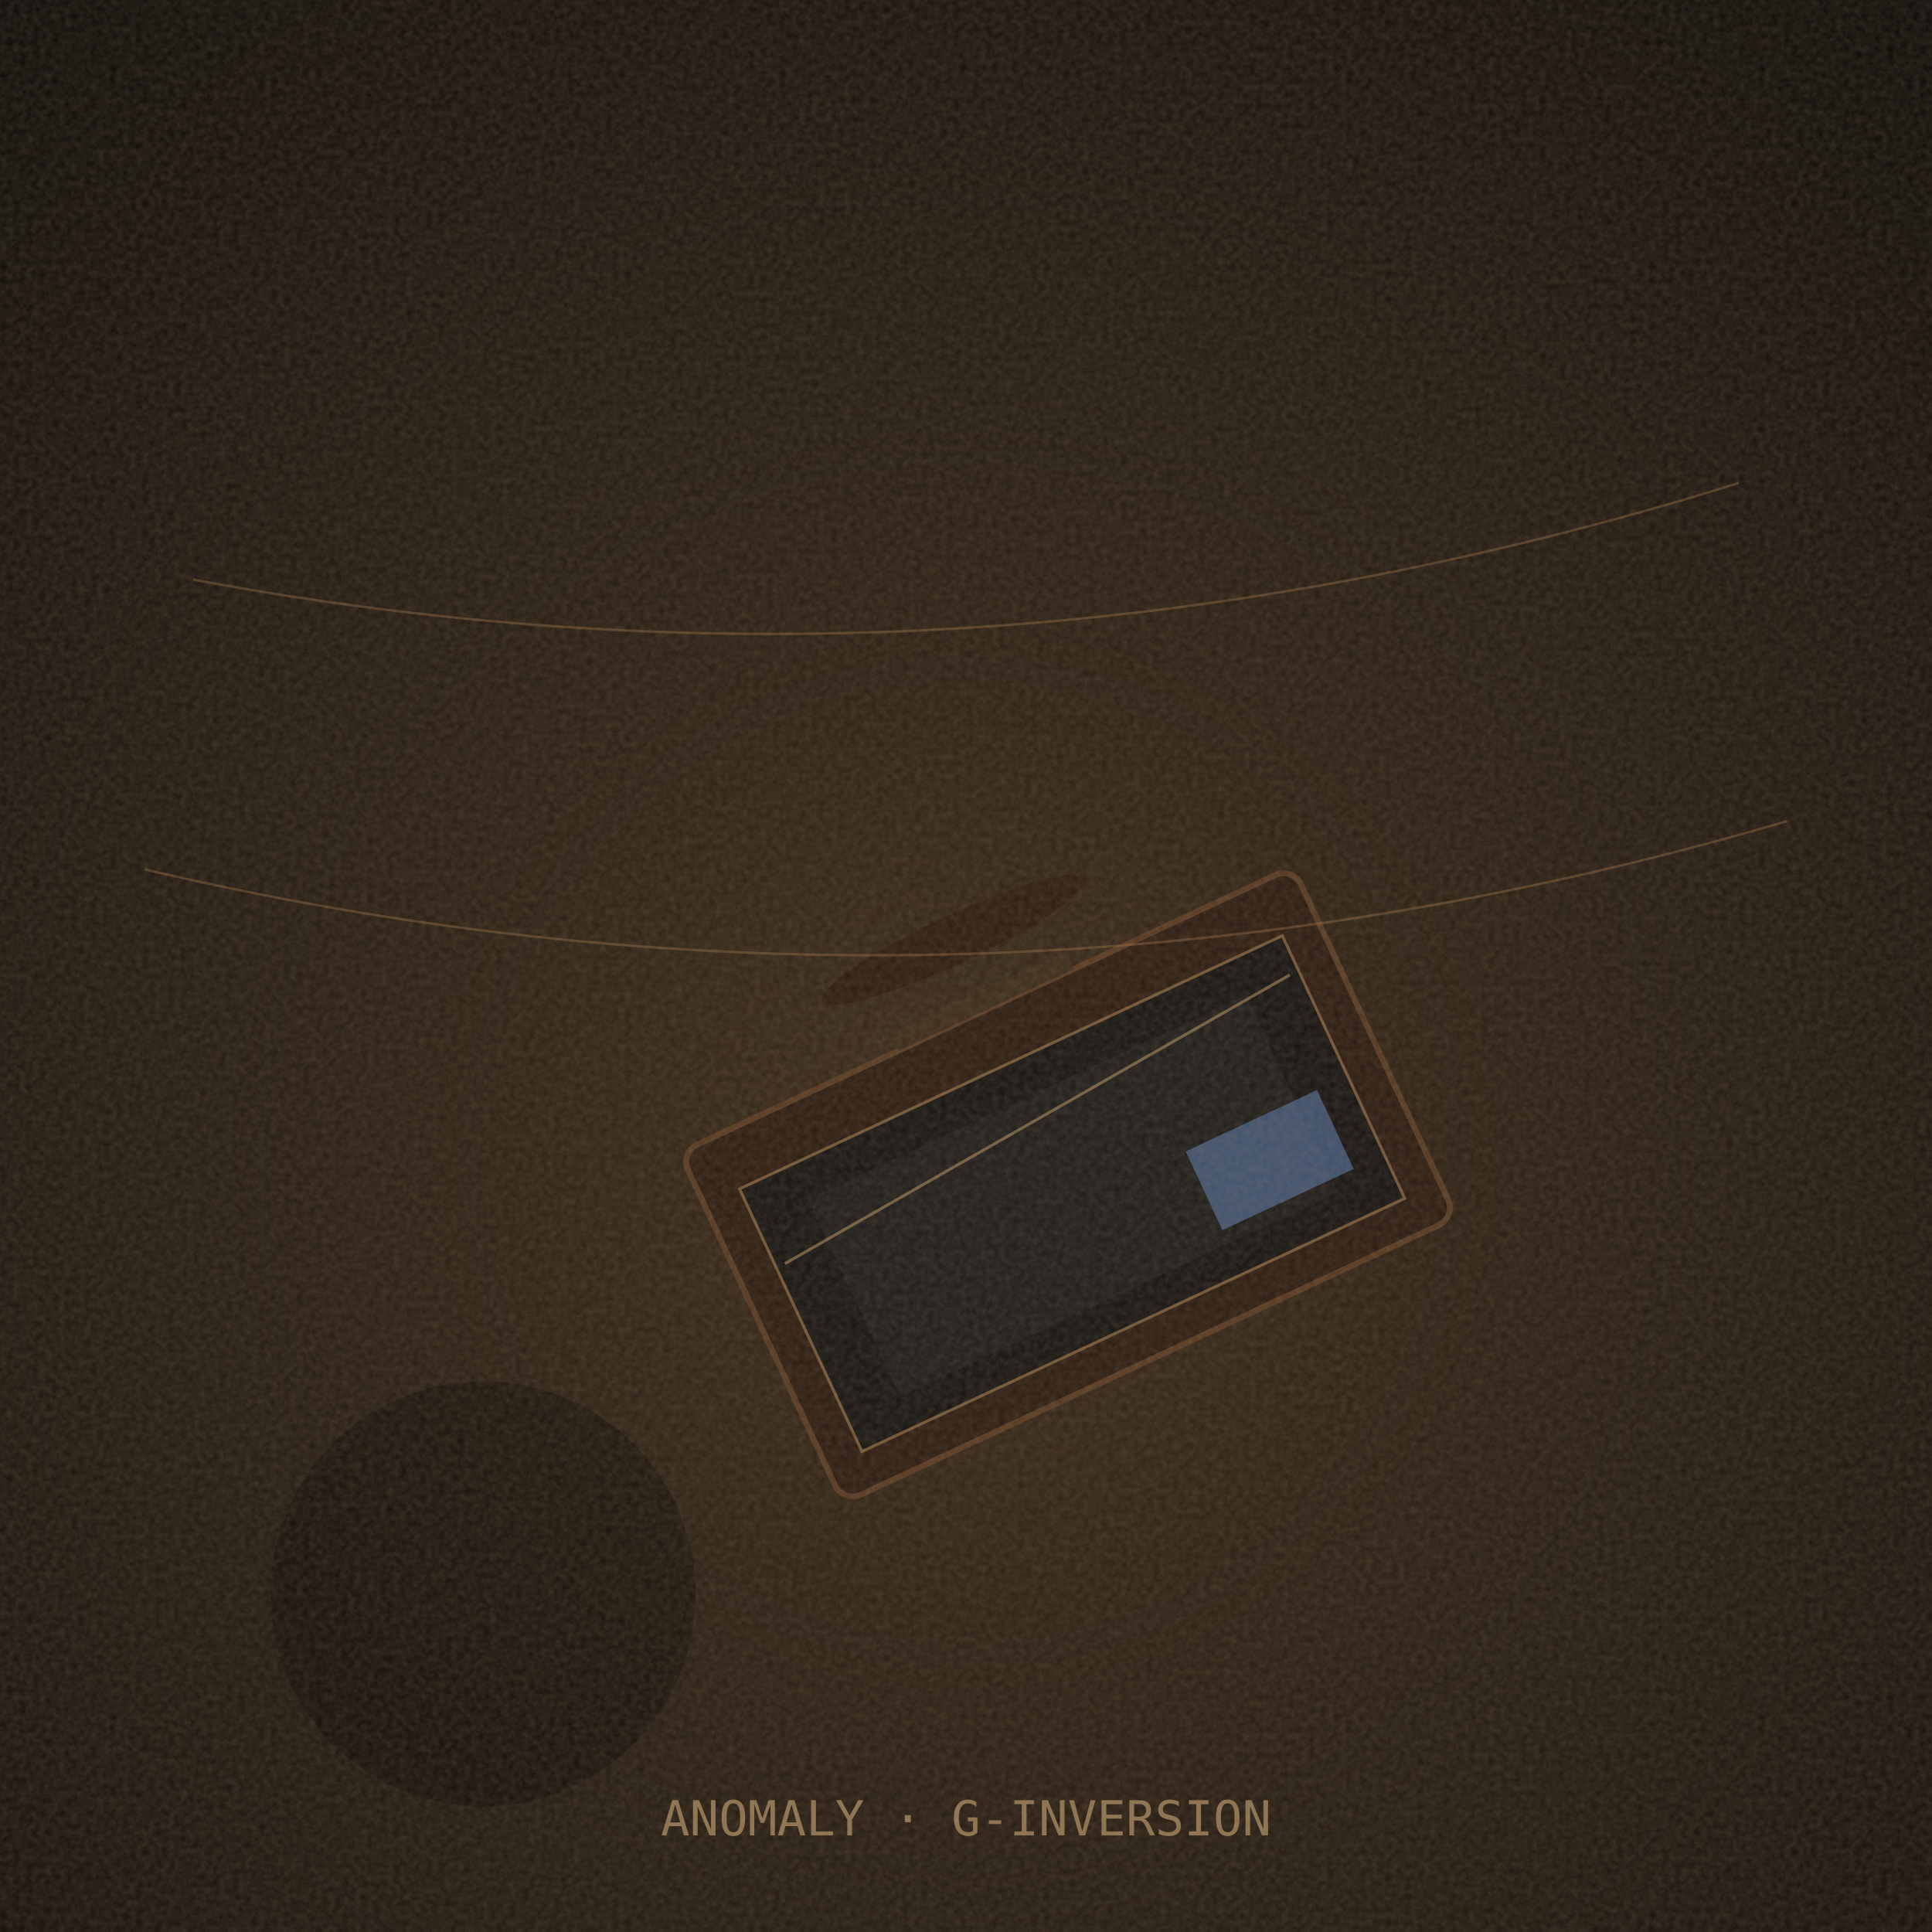
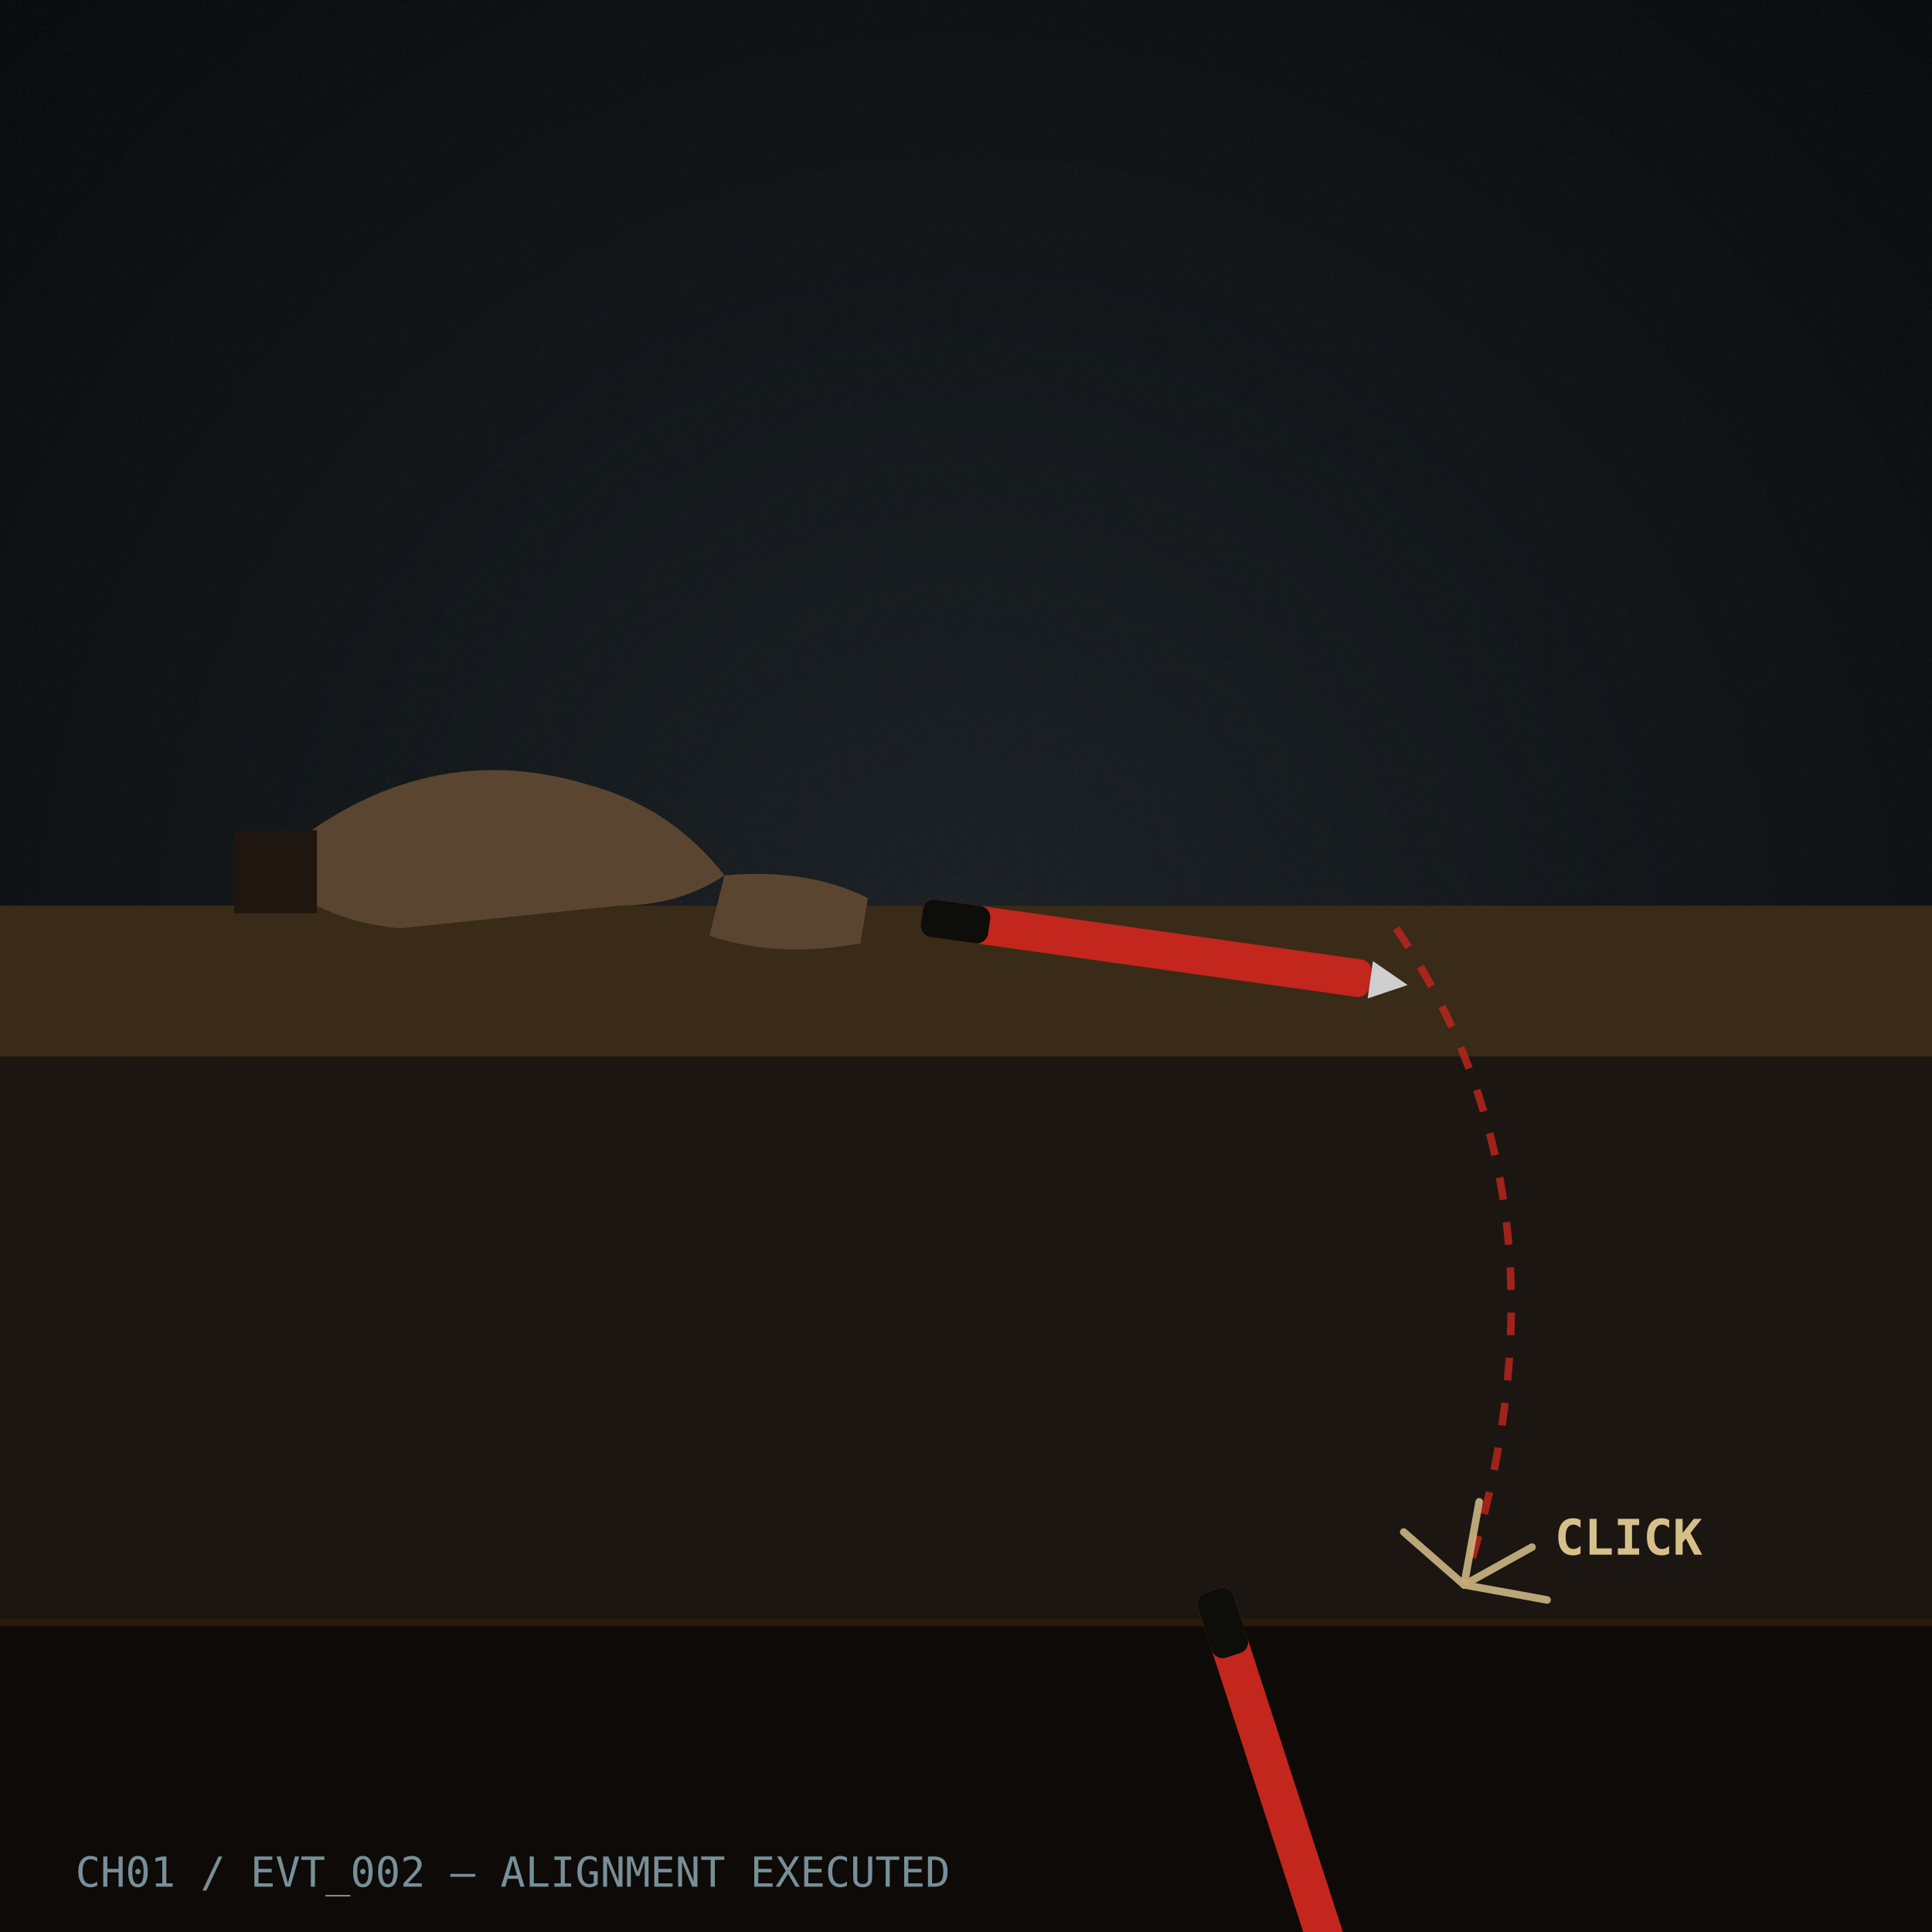
- <svg xmlns="http://www.w3.org/2000/svg" viewBox="0 0 400 400">
+ <svg xmlns="http://www.w3.org/2000/svg" viewBox="0 0 512 512" role="img" aria-label="First Alignment - hand nudges the pen, pen rolls and impacts the floor">
  <defs>
-     <radialGradient id="g2" cx="50%" cy="60%" r="80%">
-       <stop offset="0%" stop-color="#3a2a1a" />
-       <stop offset="100%" stop-color="#0a0806" />
+     <radialGradient id="b2" cx="50%" cy="50%" r="80%">
+       <stop offset="0%" stop-color="#1c2226" />
+       <stop offset="100%" stop-color="#06080a" />
    </radialGradient>
-     <filter id="n2">
-       <feTurbulence type="fractalNoise" baseFrequency="0.75" numOctaves="3" />
-       <feColorMatrix values="0 0 0 0 0.4 0 0 0 0 0.3 0 0 0 0 0.2 0 0 0 0.24 0" />
+     <filter id="grain2">
+       <feTurbulence baseFrequency="0.9" numOctaves="2" />
+       <feColorMatrix values="0 0 0 0 0.05 0 0 0 0 0.05 0 0 0 0 0.05 0 0 0 0.18 0" />
    </filter>
  </defs>
-   <rect width="400" height="400" fill="url(#g2)" />
-   <g transform="translate(200 200) rotate(155)" opacity="0.9">
-     <rect x="-70" y="-90" width="140" height="80" rx="4" fill="#2a1a10" stroke="#5a3a22" stroke-width="1.2" />
-     <rect x="-62" y="-82" width="124" height="60" fill="#111" stroke="#7a5a3a" stroke-width="0.6" />
-     <rect x="-50" y="-75" width="100" height="45" fill="#1a1a1a" />
-     <rect x="-20" y="-10" width="40" height="4" fill="#3a2a1a" />
-     <ellipse cx="0" cy="6" rx="30" ry="5" fill="#2a1a10" />
-     <rect x="-55" y="-72" width="30" height="18" fill="#5070a0" opacity="0.7" />
-     <line x1="-60" y1="-30" x2="60" y2="-40" stroke="#f0c080" stroke-width="0.6" opacity="0.45" />
+   <rect width="512" height="512" fill="url(#b2)" />
+   <rect width="512" height="512" filter="url(#grain2)" opacity="0.55" />
+   <rect x="0" y="240" width="512" height="40" fill="#3a2a18" />
+   <rect x="0" y="280" width="512" height="232" fill="#1c1612" />
+   <rect x="0" y="430" width="512" height="82" fill="#0d0a07" />
+   <line x1="0" y1="430" x2="512" y2="430" stroke="#2a1a0a" stroke-width="2" />
+   <g transform="translate(70,170)">
+     <path d="M0 60 q40 -36 86 -22 q22 6 36 24 q-12 8 -28 8 l-58 6 q-22 -2 -36 -16 z" fill="#5a4630" />
+     <path d="M122 62 q22 -2 38 6 l-2 12 q-22 4 -40 -2 z" fill="#5a4630" />
+     <rect x="-8" y="50" width="22" height="22" fill="#1f1610" />
  </g>
-   <g stroke="#a07040" stroke-width="0.5" opacity="0.4">
-     <path d="M40 120 Q200 150 360 100" fill="none" />
-     <path d="M30 180 Q200 220 370 170" fill="none" />
+   <g transform="translate(245,238) rotate(8)">
+     <rect width="120" height="10" rx="3" fill="#c2261c" />
+     <rect width="18" height="10" rx="3" fill="#0d0d0a" />
+     <polygon points="120,0 130,5 120,10" fill="#cfcfcf" />
  </g>
-   <circle cx="100" cy="330" r="44" fill="#000" opacity="0.35" />
-   <text x="200" y="380" text-anchor="middle" font-family="monospace" font-size="10" fill="#c4a070" opacity="0.65">ANOMALY · G-INVERSION</text>
-   <rect width="400" height="400" filter="url(#n2)" />
+   <path d="M370 246 Q420 320 388 420" fill="none" stroke="#c2261c" stroke-width="2" stroke-dasharray="6 6" opacity="0.8" />
+   <g transform="translate(326,420) rotate(72)">
+     <rect width="120" height="10" rx="3" fill="#c2261c" />
+     <rect width="18" height="10" rx="3" fill="#0d0d0a" />
+     <polygon points="120,0 130,5 120,10" fill="#cfcfcf" />
+   </g>
+   <g stroke="#d6c08a" stroke-width="2" opacity="0.85" fill="none" stroke-linecap="round">
+     <path d="M388 420 l -16 -14" />
+     <path d="M388 420 l 18 -10" />
+     <path d="M388 420 l 4 -22" />
+     <path d="M388 420 l 22 4" />
+   </g>
+   <text x="412" y="412" font-family="monospace" font-size="13" fill="#d6c08a" font-weight="bold">CLICK</text>
+   <g font-family="monospace" font-size="11" fill="#8aa7b3" opacity="0.85">
+     <text x="20" y="500">CH01 / EVT_002 — ALIGNMENT EXECUTED</text>
+   </g>
</svg>
